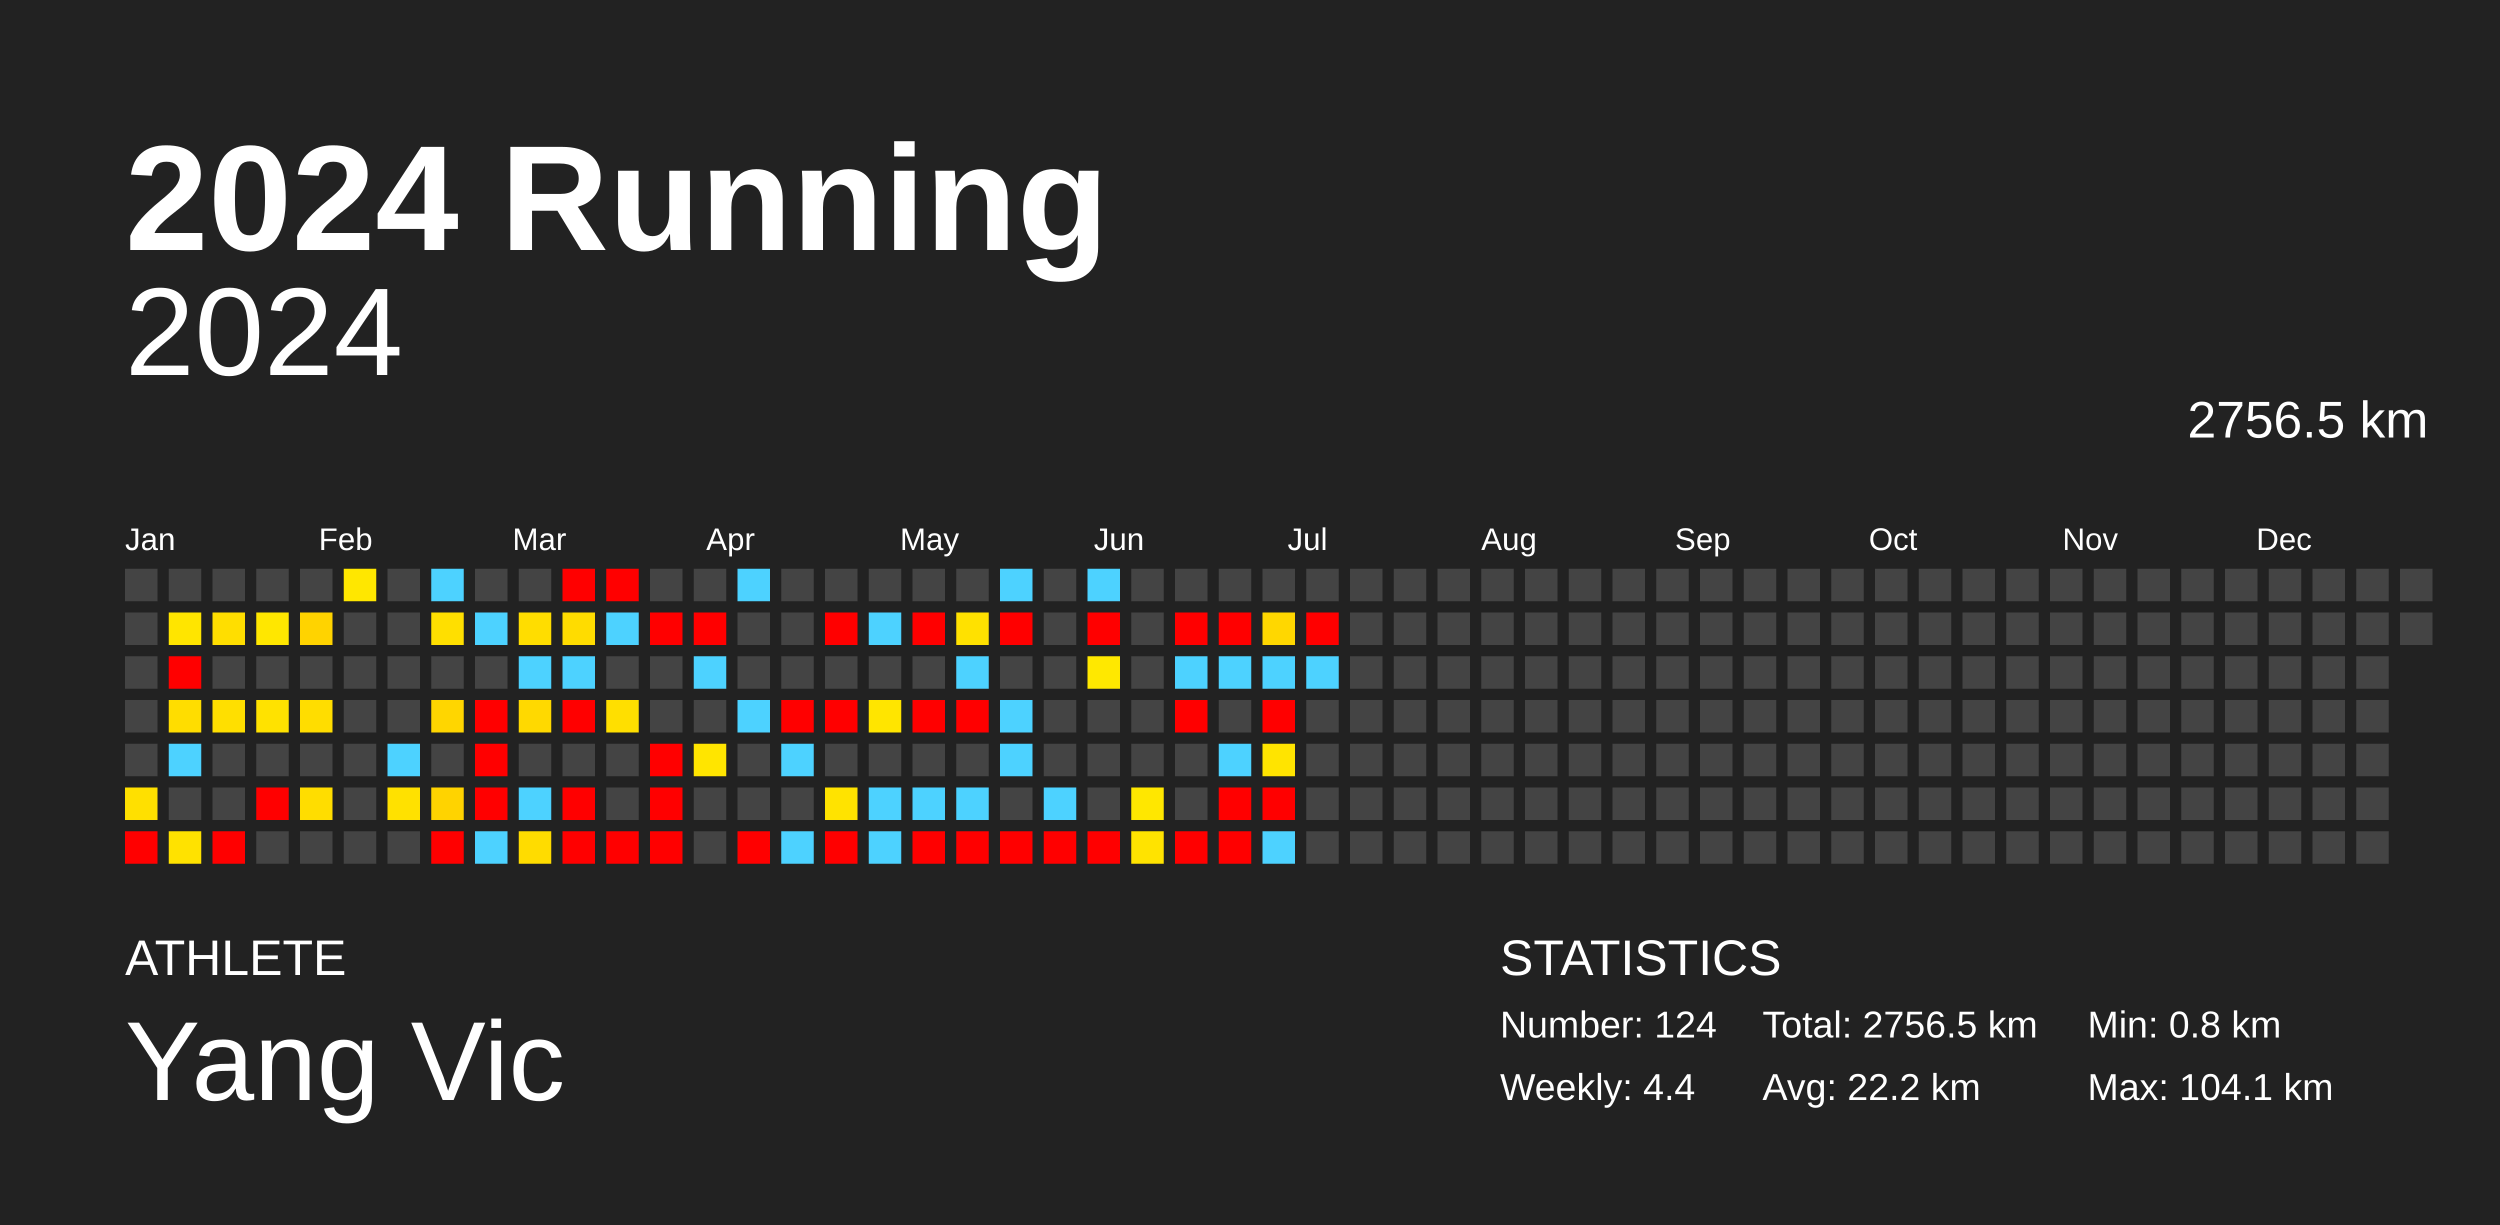
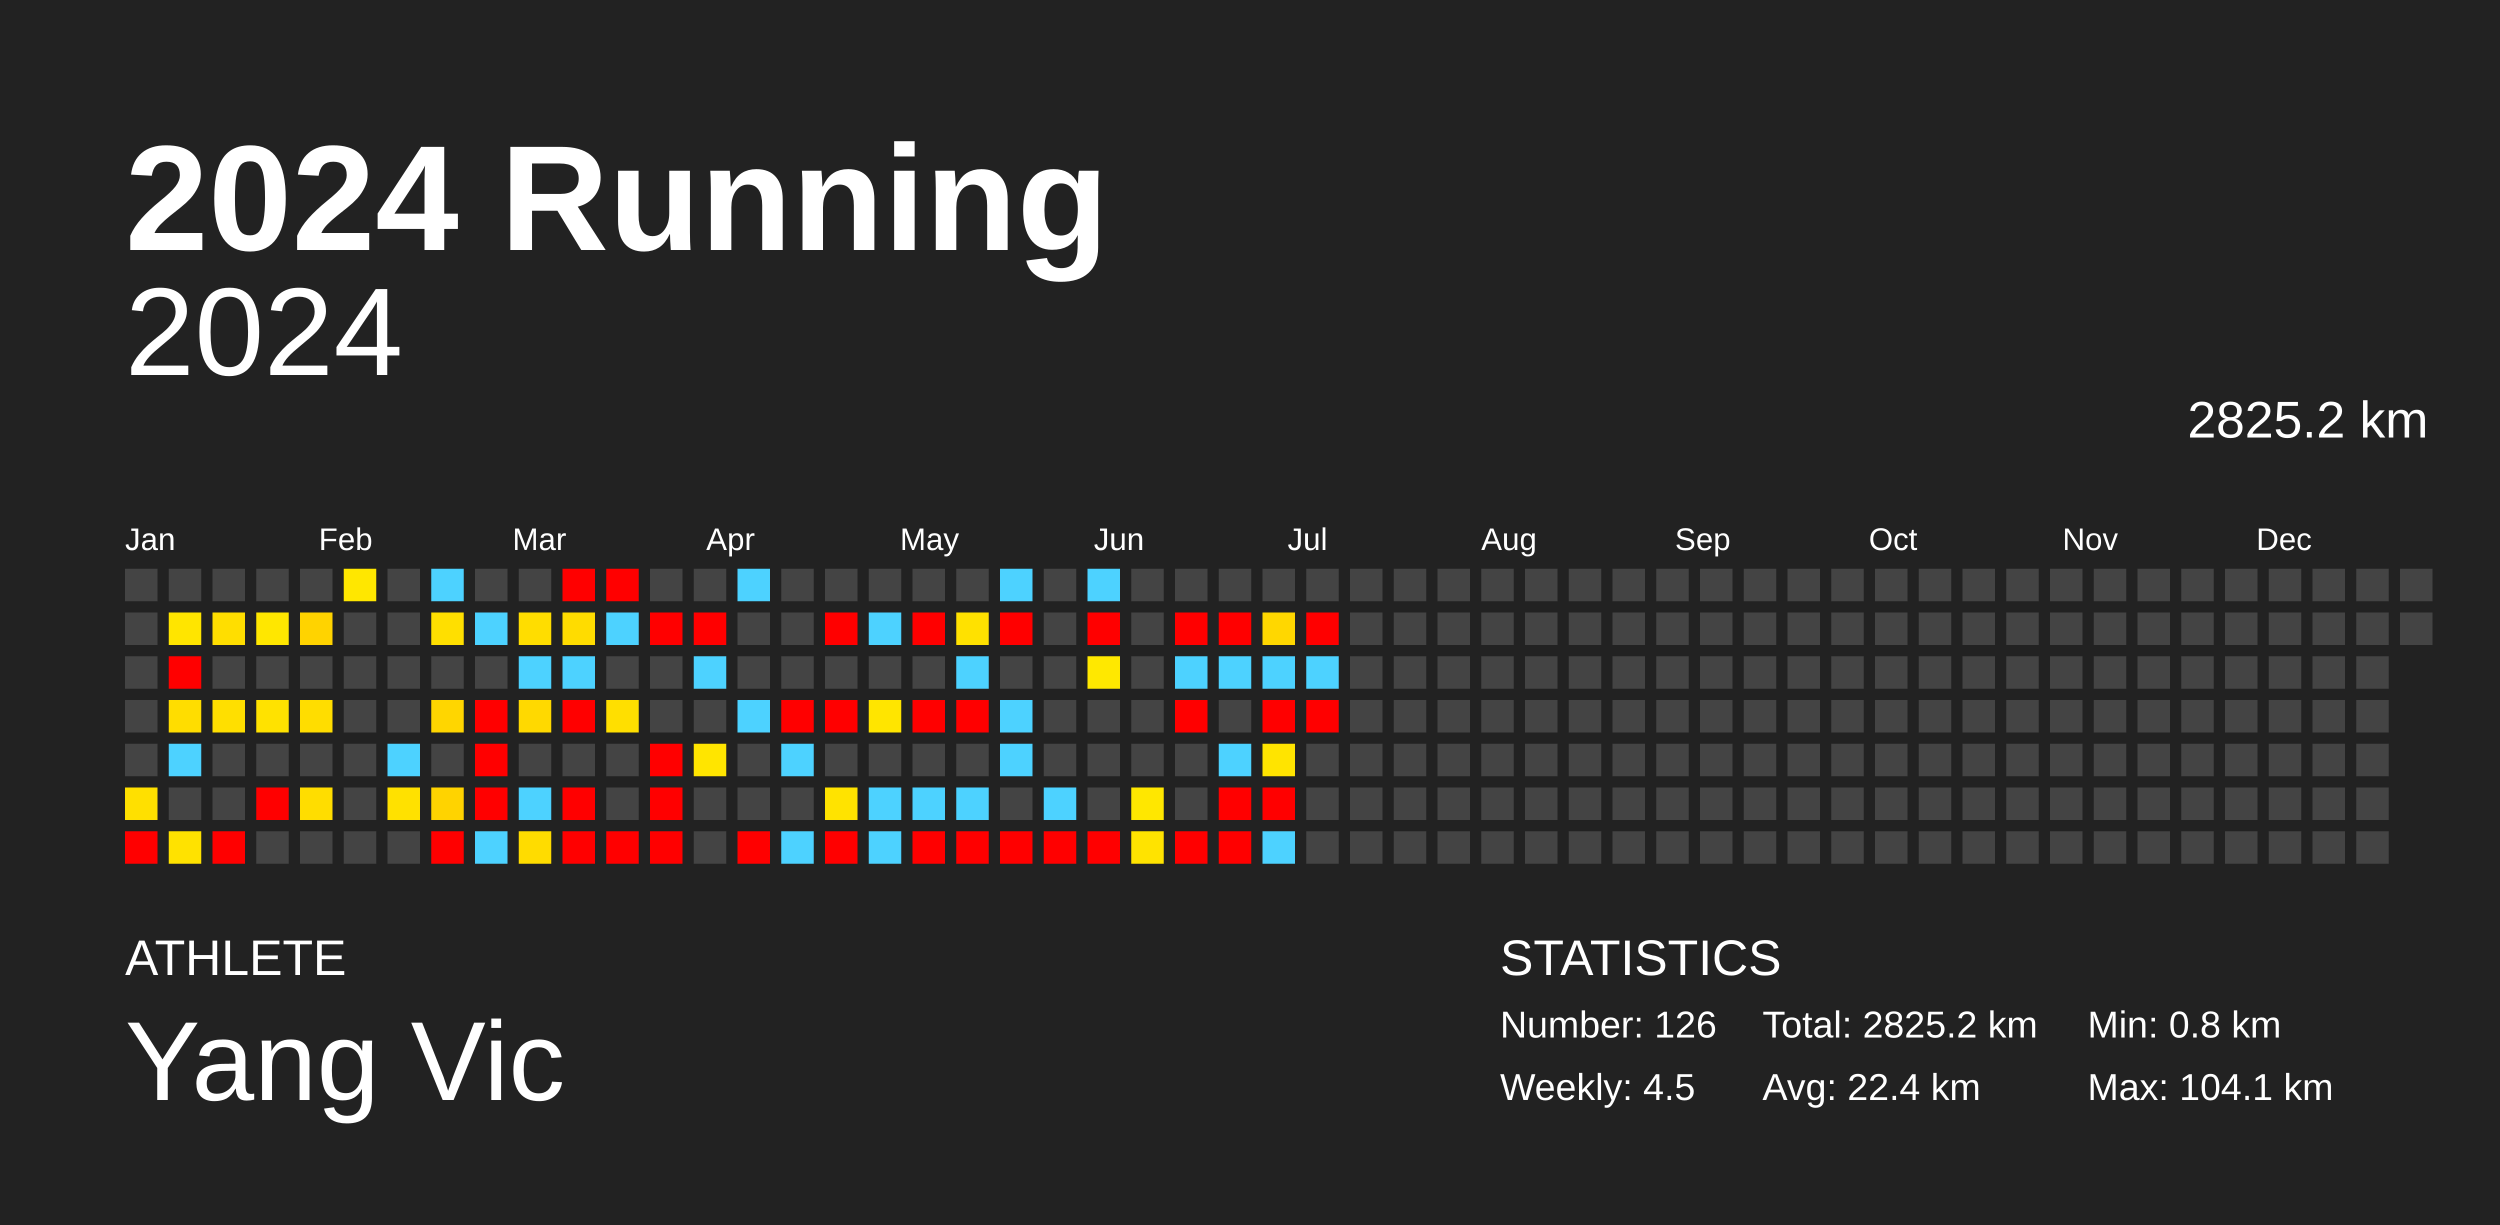
<svg xmlns="http://www.w3.org/2000/svg" baseProfile="full" height="98mm" version="1.1" viewBox="0,0,200,98" width="200mm">
  <defs />
  <rect fill="#222222" height="98" width="200" x="0" y="0" />
  <text fill="#FFFFFF" style="font-size:12px; font-family:Arial; font-weight:bold;" x="10" y="20">2024 Running</text>
  <text fill="#FFFFFF" style="font-size:4px; font-family:Arial" x="10" y="78">ATHLETE</text>
  <text fill="#FFFFFF" style="font-size:9px; font-family:Arial" x="10" y="88">Yang Vic</text>
  <text fill="#FFFFFF" style="font-size:4px; font-family:Arial" x="120" y="78">STATISTICS</text>
-   <text fill="#FFFFFF" style="font-size:3px; font-family:Arial" x="120" y="83">Number: 124</text>
-   <text fill="#FFFFFF" style="font-size:3px; font-family:Arial" x="120" y="88">Weekly: 4.4</text>
-   <text fill="#FFFFFF" style="font-size:3px; font-family:Arial" x="141" y="83">Total: 2756.5 km</text>
-   <text fill="#FFFFFF" style="font-size:3px; font-family:Arial" x="141" y="88">Avg: 22.2 km</text>
+   <text fill="#FFFFFF" style="font-size:3px; font-family:Arial" x="120" y="83">Number: 126</text>
+   <text fill="#FFFFFF" style="font-size:3px; font-family:Arial" x="120" y="88">Weekly: 4.5</text>
+   <text fill="#FFFFFF" style="font-size:3px; font-family:Arial" x="141" y="83">Total: 2825.2 km</text>
+   <text fill="#FFFFFF" style="font-size:3px; font-family:Arial" x="141" y="88">Avg: 22.4 km</text>
  <text fill="#FFFFFF" style="font-size:3px; font-family:Arial" x="167" y="83">Min: 0.8 km</text>
  <text fill="#FFFFFF" style="font-size:3px; font-family:Arial" x="167" y="88">Max: 104.1 km</text>
  <text alignment-baseline="hanging" fill="#FFFFFF" style="font-size:10.0px; font-family:Arial;" x="10" y="30">2024</text>
-   <text alignment-baseline="hanging" fill="#FFFFFF" style="font-size:4.125px; font-family:Arial;" x="175" y="35">2756.5 km</text>
+   <text alignment-baseline="hanging" fill="#FFFFFF" style="font-size:4.125px; font-family:Arial;" x="175" y="35">2825.2 km</text>
  <text fill="#FFFFFF" style="font-size:2.5px; font-family:Arial" x="10.0" y="44">Jan</text>
  <text fill="#FFFFFF" style="font-size:2.5px; font-family:Arial" x="25.5" y="44">Feb</text>
  <text fill="#FFFFFF" style="font-size:2.5px; font-family:Arial" x="41.0" y="44">Mar</text>
  <text fill="#FFFFFF" style="font-size:2.5px; font-family:Arial" x="56.5" y="44">Apr</text>
  <text fill="#FFFFFF" style="font-size:2.5px; font-family:Arial" x="72.0" y="44">May</text>
  <text fill="#FFFFFF" style="font-size:2.5px; font-family:Arial" x="87.5" y="44">Jun</text>
  <text fill="#FFFFFF" style="font-size:2.5px; font-family:Arial" x="103.0" y="44">Jul</text>
  <text fill="#FFFFFF" style="font-size:2.5px; font-family:Arial" x="118.5" y="44">Aug</text>
  <text fill="#FFFFFF" style="font-size:2.5px; font-family:Arial" x="134.0" y="44">Sep</text>
  <text fill="#FFFFFF" style="font-size:2.5px; font-family:Arial" x="149.5" y="44">Oct</text>
  <text fill="#FFFFFF" style="font-size:2.5px; font-family:Arial" x="165.0" y="44">Nov</text>
  <text fill="#FFFFFF" style="font-size:2.5px; font-family:Arial" x="180.5" y="44">Dec</text>
  <rect fill="#444444" height="2.6" width="2.6" x="10.0" y="45.5" />
  <rect fill="#444444" height="2.6" width="2.6" x="10.0" y="49.0" />
  <rect fill="#444444" height="2.6" width="2.6" x="10.0" y="52.5" />
  <rect fill="#444444" height="2.6" width="2.6" x="10.0" y="56.0" />
  <rect fill="#444444" height="2.6" width="2.6" x="10.0" y="59.5" />
  <rect fill="#ffe000" height="2.6" width="2.6" x="10.0" y="63.0" />
  <rect fill="red" height="2.6" width="2.6" x="10.0" y="66.5" />
  <rect fill="#444444" height="2.6" width="2.6" x="13.5" y="45.5" />
  <rect fill="#ffe500" height="2.6" width="2.6" x="13.5" y="49.0" />
  <rect fill="red" height="2.6" width="2.6" x="13.5" y="52.5" />
  <rect fill="#ffdd00" height="2.6" width="2.6" x="13.5" y="56.0" />
  <rect fill="#4dd2ff" height="2.6" width="2.6" x="13.5" y="59.5" />
  <rect fill="#444444" height="2.6" width="2.6" x="13.5" y="63.0" />
  <rect fill="#ffe200" height="2.6" width="2.6" x="13.5" y="66.5" />
  <rect fill="#444444" height="2.6" width="2.6" x="17.0" y="45.5" />
  <rect fill="#ffde00" height="2.6" width="2.6" x="17.0" y="49.0" />
  <rect fill="#444444" height="2.6" width="2.6" x="17.0" y="52.5" />
  <rect fill="#ffdf00" height="2.6" width="2.6" x="17.0" y="56.0" />
  <rect fill="#444444" height="2.6" width="2.6" x="17.0" y="59.5" />
  <rect fill="#444444" height="2.6" width="2.6" x="17.0" y="63.0" />
  <rect fill="red" height="2.6" width="2.6" x="17.0" y="66.5" />
  <rect fill="#444444" height="2.6" width="2.6" x="20.5" y="45.5" />
  <rect fill="#ffe700" height="2.6" width="2.6" x="20.5" y="49.0" />
  <rect fill="#444444" height="2.6" width="2.6" x="20.5" y="52.5" />
  <rect fill="#ffe200" height="2.6" width="2.6" x="20.5" y="56.0" />
  <rect fill="#444444" height="2.6" width="2.6" x="20.5" y="59.5" />
  <rect fill="red" height="2.6" width="2.6" x="20.5" y="63.0" />
  <rect fill="#444444" height="2.6" width="2.6" x="20.5" y="66.5" />
  <rect fill="#444444" height="2.6" width="2.6" x="24.0" y="45.5" />
  <rect fill="#ffd300" height="2.6" width="2.6" x="24.0" y="49.0" />
  <rect fill="#444444" height="2.6" width="2.6" x="24.0" y="52.5" />
  <rect fill="#ffdd00" height="2.6" width="2.6" x="24.0" y="56.0" />
  <rect fill="#444444" height="2.6" width="2.6" x="24.0" y="59.5" />
  <rect fill="#ffdd00" height="2.6" width="2.6" x="24.0" y="63.0" />
  <rect fill="#444444" height="2.6" width="2.6" x="24.0" y="66.5" />
  <rect fill="#ffe700" height="2.6" width="2.6" x="27.5" y="45.5" />
  <rect fill="#444444" height="2.6" width="2.6" x="27.5" y="49.0" />
  <rect fill="#444444" height="2.6" width="2.6" x="27.5" y="52.5" />
  <rect fill="#444444" height="2.6" width="2.6" x="27.5" y="56.0" />
  <rect fill="#444444" height="2.6" width="2.6" x="27.5" y="59.5" />
  <rect fill="#444444" height="2.6" width="2.6" x="27.5" y="63.0" />
  <rect fill="#444444" height="2.6" width="2.6" x="27.5" y="66.5" />
  <rect fill="#444444" height="2.6" width="2.6" x="31.0" y="45.5" />
  <rect fill="#444444" height="2.6" width="2.6" x="31.0" y="49.0" />
  <rect fill="#444444" height="2.6" width="2.6" x="31.0" y="52.5" />
  <rect fill="#444444" height="2.6" width="2.6" x="31.0" y="56.0" />
  <rect fill="#4dd2ff" height="2.6" width="2.6" x="31.0" y="59.5" />
  <rect fill="#ffe100" height="2.6" width="2.6" x="31.0" y="63.0" />
  <rect fill="#444444" height="2.6" width="2.6" x="31.0" y="66.5" />
  <rect fill="#4dd2ff" height="2.6" width="2.6" x="34.5" y="45.5" />
  <rect fill="#ffdf00" height="2.6" width="2.6" x="34.5" y="49.0" />
  <rect fill="#444444" height="2.6" width="2.6" x="34.5" y="52.5" />
  <rect fill="#ffd600" height="2.6" width="2.6" x="34.5" y="56.0" />
  <rect fill="#444444" height="2.6" width="2.6" x="34.5" y="59.5" />
  <rect fill="#ffd300" height="2.6" width="2.6" x="34.5" y="63.0" />
  <rect fill="red" height="2.6" width="2.6" x="34.5" y="66.5" />
  <rect fill="#444444" height="2.6" width="2.6" x="38.0" y="45.5" />
  <rect fill="#4dd2ff" height="2.6" width="2.6" x="38.0" y="49.0" />
  <rect fill="#444444" height="2.6" width="2.6" x="38.0" y="52.5" />
  <rect fill="red" height="2.6" width="2.6" x="38.0" y="56.0" />
  <rect fill="red" height="2.6" width="2.6" x="38.0" y="59.5" />
  <rect fill="red" height="2.6" width="2.6" x="38.0" y="63.0" />
  <rect fill="#4dd2ff" height="2.6" width="2.6" x="38.0" y="66.5" />
  <rect fill="#444444" height="2.6" width="2.6" x="41.5" y="45.5" />
  <rect fill="#ffdd00" height="2.6" width="2.6" x="41.5" y="49.0" />
  <rect fill="#4dd2ff" height="2.6" width="2.6" x="41.5" y="52.5" />
  <rect fill="#ffd900" height="2.6" width="2.6" x="41.5" y="56.0" />
  <rect fill="#444444" height="2.6" width="2.6" x="41.5" y="59.5" />
  <rect fill="#4dd2ff" height="2.6" width="2.6" x="41.5" y="63.0" />
  <rect fill="#ffdc00" height="2.6" width="2.6" x="41.5" y="66.5" />
  <rect fill="red" height="2.6" width="2.6" x="45.0" y="45.5" />
  <rect fill="#ffdc00" height="2.6" width="2.6" x="45.0" y="49.0" />
  <rect fill="#4dd2ff" height="2.6" width="2.6" x="45.0" y="52.5" />
  <rect fill="red" height="2.6" width="2.6" x="45.0" y="56.0" />
  <rect fill="#444444" height="2.6" width="2.6" x="45.0" y="59.5" />
  <rect fill="red" height="2.6" width="2.6" x="45.0" y="63.0" />
  <rect fill="red" height="2.6" width="2.6" x="45.0" y="66.5" />
  <rect fill="red" height="2.6" width="2.6" x="48.5" y="45.5" />
  <rect fill="#4dd2ff" height="2.6" width="2.6" x="48.5" y="49.0" />
  <rect fill="#444444" height="2.6" width="2.6" x="48.5" y="52.5" />
  <rect fill="#ffdf00" height="2.6" width="2.6" x="48.5" y="56.0" />
  <rect fill="#444444" height="2.6" width="2.6" x="48.5" y="59.5" />
  <rect fill="#444444" height="2.6" width="2.6" x="48.5" y="63.0" />
  <rect fill="red" height="2.6" width="2.6" x="48.5" y="66.5" />
  <rect fill="#444444" height="2.6" width="2.6" x="52.0" y="45.5" />
  <rect fill="red" height="2.6" width="2.6" x="52.0" y="49.0" />
  <rect fill="#444444" height="2.6" width="2.6" x="52.0" y="52.5" />
  <rect fill="#444444" height="2.6" width="2.6" x="52.0" y="56.0" />
  <rect fill="red" height="2.6" width="2.6" x="52.0" y="59.5" />
  <rect fill="red" height="2.6" width="2.6" x="52.0" y="63.0" />
  <rect fill="red" height="2.6" width="2.6" x="52.0" y="66.5" />
  <rect fill="#444444" height="2.6" width="2.6" x="55.5" y="45.5" />
  <rect fill="red" height="2.6" width="2.6" x="55.5" y="49.0" />
  <rect fill="#4dd2ff" height="2.6" width="2.6" x="55.5" y="52.5" />
  <rect fill="#444444" height="2.6" width="2.6" x="55.5" y="56.0" />
  <rect fill="#ffe500" height="2.6" width="2.6" x="55.5" y="59.5" />
  <rect fill="#444444" height="2.6" width="2.6" x="55.5" y="63.0" />
  <rect fill="#444444" height="2.6" width="2.6" x="55.5" y="66.5" />
  <rect fill="#4dd2ff" height="2.6" width="2.6" x="59.0" y="45.5" />
  <rect fill="#444444" height="2.6" width="2.6" x="59.0" y="49.0" />
  <rect fill="#444444" height="2.6" width="2.6" x="59.0" y="52.5" />
  <rect fill="#4dd2ff" height="2.6" width="2.6" x="59.0" y="56.0" />
  <rect fill="#444444" height="2.6" width="2.6" x="59.0" y="59.5" />
  <rect fill="#444444" height="2.6" width="2.6" x="59.0" y="63.0" />
  <rect fill="red" height="2.6" width="2.6" x="59.0" y="66.5" />
  <rect fill="#444444" height="2.6" width="2.6" x="62.5" y="45.5" />
  <rect fill="#444444" height="2.6" width="2.6" x="62.5" y="49.0" />
  <rect fill="#444444" height="2.6" width="2.6" x="62.5" y="52.5" />
  <rect fill="red" height="2.6" width="2.6" x="62.5" y="56.0" />
  <rect fill="#4dd2ff" height="2.6" width="2.6" x="62.5" y="59.5" />
  <rect fill="#444444" height="2.6" width="2.6" x="62.5" y="63.0" />
  <rect fill="#4dd2ff" height="2.6" width="2.6" x="62.5" y="66.5" />
  <rect fill="#444444" height="2.6" width="2.6" x="66.0" y="45.5" />
  <rect fill="red" height="2.6" width="2.6" x="66.0" y="49.0" />
  <rect fill="#444444" height="2.6" width="2.6" x="66.0" y="52.5" />
  <rect fill="red" height="2.6" width="2.6" x="66.0" y="56.0" />
  <rect fill="#444444" height="2.6" width="2.6" x="66.0" y="59.5" />
  <rect fill="#ffe300" height="2.6" width="2.6" x="66.0" y="63.0" />
  <rect fill="red" height="2.6" width="2.6" x="66.0" y="66.5" />
  <rect fill="#444444" height="2.6" width="2.6" x="69.5" y="45.5" />
  <rect fill="#4dd2ff" height="2.6" width="2.6" x="69.5" y="49.0" />
  <rect fill="#444444" height="2.6" width="2.6" x="69.5" y="52.5" />
  <rect fill="#ffe500" height="2.6" width="2.6" x="69.5" y="56.0" />
  <rect fill="#444444" height="2.6" width="2.6" x="69.5" y="59.5" />
  <rect fill="#4dd2ff" height="2.6" width="2.6" x="69.5" y="63.0" />
  <rect fill="#4dd2ff" height="2.6" width="2.6" x="69.5" y="66.5" />
  <rect fill="#444444" height="2.6" width="2.6" x="73.0" y="45.5" />
  <rect fill="red" height="2.6" width="2.6" x="73.0" y="49.0" />
  <rect fill="#444444" height="2.6" width="2.6" x="73.0" y="52.5" />
  <rect fill="red" height="2.6" width="2.6" x="73.0" y="56.0" />
  <rect fill="#444444" height="2.6" width="2.6" x="73.0" y="59.5" />
  <rect fill="#4dd2ff" height="2.6" width="2.6" x="73.0" y="63.0" />
  <rect fill="red" height="2.6" width="2.6" x="73.0" y="66.5" />
  <rect fill="#444444" height="2.6" width="2.6" x="76.5" y="45.5" />
  <rect fill="#ffe100" height="2.6" width="2.6" x="76.5" y="49.0" />
  <rect fill="#4dd2ff" height="2.6" width="2.6" x="76.5" y="52.5" />
  <rect fill="red" height="2.6" width="2.6" x="76.5" y="56.0" />
  <rect fill="#444444" height="2.6" width="2.6" x="76.5" y="59.5" />
  <rect fill="#4dd2ff" height="2.6" width="2.6" x="76.5" y="63.0" />
  <rect fill="red" height="2.6" width="2.6" x="76.5" y="66.5" />
  <rect fill="#4dd2ff" height="2.6" width="2.6" x="80.0" y="45.5" />
  <rect fill="red" height="2.6" width="2.6" x="80.0" y="49.0" />
  <rect fill="#444444" height="2.6" width="2.6" x="80.0" y="52.5" />
  <rect fill="#4dd2ff" height="2.6" width="2.6" x="80.0" y="56.0" />
  <rect fill="#4dd2ff" height="2.6" width="2.6" x="80.0" y="59.5" />
  <rect fill="#444444" height="2.6" width="2.6" x="80.0" y="63.0" />
  <rect fill="red" height="2.6" width="2.6" x="80.0" y="66.5" />
  <rect fill="#444444" height="2.6" width="2.6" x="83.5" y="45.5" />
  <rect fill="#444444" height="2.6" width="2.6" x="83.5" y="49.0" />
  <rect fill="#444444" height="2.6" width="2.6" x="83.5" y="52.5" />
  <rect fill="#444444" height="2.6" width="2.6" x="83.5" y="56.0" />
  <rect fill="#444444" height="2.6" width="2.6" x="83.5" y="59.5" />
  <rect fill="#4dd2ff" height="2.6" width="2.6" x="83.5" y="63.0" />
  <rect fill="red" height="2.6" width="2.6" x="83.5" y="66.5" />
  <rect fill="#4dd2ff" height="2.6" width="2.6" x="87.0" y="45.5" />
  <rect fill="red" height="2.6" width="2.6" x="87.0" y="49.0" />
  <rect fill="#ffe800" height="2.6" width="2.6" x="87.0" y="52.5" />
  <rect fill="#444444" height="2.6" width="2.6" x="87.0" y="56.0" />
  <rect fill="#444444" height="2.6" width="2.6" x="87.0" y="59.5" />
  <rect fill="#444444" height="2.6" width="2.6" x="87.0" y="63.0" />
  <rect fill="red" height="2.6" width="2.6" x="87.0" y="66.5" />
  <rect fill="#444444" height="2.6" width="2.6" x="90.5" y="45.5" />
  <rect fill="#444444" height="2.6" width="2.6" x="90.5" y="49.0" />
  <rect fill="#444444" height="2.6" width="2.6" x="90.5" y="52.5" />
  <rect fill="#444444" height="2.6" width="2.6" x="90.5" y="56.0" />
  <rect fill="#444444" height="2.6" width="2.6" x="90.5" y="59.5" />
  <rect fill="#ffe700" height="2.6" width="2.6" x="90.5" y="63.0" />
  <rect fill="#ffe300" height="2.6" width="2.6" x="90.5" y="66.5" />
  <rect fill="#444444" height="2.6" width="2.6" x="94.0" y="45.5" />
  <rect fill="red" height="2.6" width="2.6" x="94.0" y="49.0" />
  <rect fill="#4dd2ff" height="2.6" width="2.6" x="94.0" y="52.5" />
  <rect fill="red" height="2.6" width="2.6" x="94.0" y="56.0" />
  <rect fill="#444444" height="2.6" width="2.6" x="94.0" y="59.5" />
  <rect fill="#444444" height="2.6" width="2.6" x="94.0" y="63.0" />
  <rect fill="red" height="2.6" width="2.6" x="94.0" y="66.5" />
  <rect fill="#444444" height="2.6" width="2.6" x="97.5" y="45.5" />
  <rect fill="red" height="2.6" width="2.6" x="97.5" y="49.0" />
  <rect fill="#4dd2ff" height="2.6" width="2.6" x="97.5" y="52.5" />
  <rect fill="#444444" height="2.6" width="2.6" x="97.5" y="56.0" />
  <rect fill="#4dd2ff" height="2.6" width="2.6" x="97.5" y="59.5" />
  <rect fill="red" height="2.6" width="2.6" x="97.5" y="63.0" />
  <rect fill="red" height="2.6" width="2.6" x="97.5" y="66.5" />
  <rect fill="#444444" height="2.6" width="2.6" x="101.0" y="45.5" />
  <rect fill="#ffd700" height="2.6" width="2.6" x="101.0" y="49.0" />
  <rect fill="#4dd2ff" height="2.6" width="2.6" x="101.0" y="52.5" />
  <rect fill="red" height="2.6" width="2.6" x="101.0" y="56.0" />
  <rect fill="#ffe400" height="2.6" width="2.6" x="101.0" y="59.5" />
  <rect fill="red" height="2.6" width="2.6" x="101.0" y="63.0" />
  <rect fill="#4dd2ff" height="2.6" width="2.6" x="101.0" y="66.5" />
  <rect fill="#444444" height="2.6" width="2.6" x="104.5" y="45.5" />
  <rect fill="red" height="2.6" width="2.6" x="104.5" y="49.0" />
  <rect fill="#4dd2ff" height="2.6" width="2.6" x="104.5" y="52.5" />
-   <rect fill="#444444" height="2.6" width="2.6" x="104.5" y="56.0" />
+   <rect fill="red" height="2.6" width="2.6" x="104.5" y="56.0" />
  <rect fill="#444444" height="2.6" width="2.6" x="104.5" y="59.5" />
  <rect fill="#444444" height="2.6" width="2.6" x="104.5" y="63.0" />
  <rect fill="#444444" height="2.6" width="2.6" x="104.5" y="66.5" />
  <rect fill="#444444" height="2.6" width="2.6" x="108.0" y="45.5" />
  <rect fill="#444444" height="2.6" width="2.6" x="108.0" y="49.0" />
  <rect fill="#444444" height="2.6" width="2.6" x="108.0" y="52.5" />
  <rect fill="#444444" height="2.6" width="2.6" x="108.0" y="56.0" />
  <rect fill="#444444" height="2.6" width="2.6" x="108.0" y="59.5" />
  <rect fill="#444444" height="2.6" width="2.6" x="108.0" y="63.0" />
  <rect fill="#444444" height="2.6" width="2.6" x="108.0" y="66.5" />
  <rect fill="#444444" height="2.6" width="2.6" x="111.5" y="45.5" />
  <rect fill="#444444" height="2.6" width="2.6" x="111.5" y="49.0" />
  <rect fill="#444444" height="2.6" width="2.6" x="111.5" y="52.5" />
  <rect fill="#444444" height="2.6" width="2.6" x="111.5" y="56.0" />
  <rect fill="#444444" height="2.6" width="2.6" x="111.5" y="59.5" />
  <rect fill="#444444" height="2.6" width="2.6" x="111.5" y="63.0" />
  <rect fill="#444444" height="2.6" width="2.6" x="111.5" y="66.5" />
  <rect fill="#444444" height="2.6" width="2.6" x="115.0" y="45.5" />
  <rect fill="#444444" height="2.6" width="2.6" x="115.0" y="49.0" />
  <rect fill="#444444" height="2.6" width="2.6" x="115.0" y="52.5" />
  <rect fill="#444444" height="2.6" width="2.6" x="115.0" y="56.0" />
  <rect fill="#444444" height="2.6" width="2.6" x="115.0" y="59.5" />
  <rect fill="#444444" height="2.6" width="2.6" x="115.0" y="63.0" />
  <rect fill="#444444" height="2.6" width="2.6" x="115.0" y="66.5" />
  <rect fill="#444444" height="2.6" width="2.6" x="118.5" y="45.5" />
  <rect fill="#444444" height="2.6" width="2.6" x="118.5" y="49.0" />
  <rect fill="#444444" height="2.6" width="2.6" x="118.5" y="52.5" />
  <rect fill="#444444" height="2.6" width="2.6" x="118.5" y="56.0" />
  <rect fill="#444444" height="2.6" width="2.6" x="118.5" y="59.5" />
  <rect fill="#444444" height="2.6" width="2.6" x="118.5" y="63.0" />
  <rect fill="#444444" height="2.6" width="2.6" x="118.5" y="66.5" />
  <rect fill="#444444" height="2.6" width="2.6" x="122.0" y="45.5" />
  <rect fill="#444444" height="2.6" width="2.6" x="122.0" y="49.0" />
  <rect fill="#444444" height="2.6" width="2.6" x="122.0" y="52.5" />
  <rect fill="#444444" height="2.6" width="2.6" x="122.0" y="56.0" />
  <rect fill="#444444" height="2.6" width="2.6" x="122.0" y="59.5" />
  <rect fill="#444444" height="2.6" width="2.6" x="122.0" y="63.0" />
  <rect fill="#444444" height="2.6" width="2.6" x="122.0" y="66.5" />
  <rect fill="#444444" height="2.6" width="2.6" x="125.5" y="45.5" />
  <rect fill="#444444" height="2.6" width="2.6" x="125.5" y="49.0" />
  <rect fill="#444444" height="2.6" width="2.6" x="125.5" y="52.5" />
  <rect fill="#444444" height="2.6" width="2.6" x="125.5" y="56.0" />
  <rect fill="#444444" height="2.6" width="2.6" x="125.5" y="59.5" />
  <rect fill="#444444" height="2.6" width="2.6" x="125.5" y="63.0" />
  <rect fill="#444444" height="2.6" width="2.6" x="125.5" y="66.5" />
  <rect fill="#444444" height="2.6" width="2.6" x="129.0" y="45.5" />
  <rect fill="#444444" height="2.6" width="2.6" x="129.0" y="49.0" />
  <rect fill="#444444" height="2.6" width="2.6" x="129.0" y="52.5" />
  <rect fill="#444444" height="2.6" width="2.6" x="129.0" y="56.0" />
  <rect fill="#444444" height="2.6" width="2.6" x="129.0" y="59.5" />
  <rect fill="#444444" height="2.6" width="2.6" x="129.0" y="63.0" />
  <rect fill="#444444" height="2.6" width="2.6" x="129.0" y="66.5" />
  <rect fill="#444444" height="2.6" width="2.6" x="132.5" y="45.5" />
  <rect fill="#444444" height="2.6" width="2.6" x="132.5" y="49.0" />
  <rect fill="#444444" height="2.6" width="2.6" x="132.5" y="52.5" />
  <rect fill="#444444" height="2.6" width="2.6" x="132.5" y="56.0" />
  <rect fill="#444444" height="2.6" width="2.6" x="132.5" y="59.5" />
  <rect fill="#444444" height="2.6" width="2.6" x="132.5" y="63.0" />
  <rect fill="#444444" height="2.6" width="2.6" x="132.5" y="66.5" />
  <rect fill="#444444" height="2.6" width="2.6" x="136.0" y="45.5" />
  <rect fill="#444444" height="2.6" width="2.6" x="136.0" y="49.0" />
  <rect fill="#444444" height="2.6" width="2.6" x="136.0" y="52.5" />
  <rect fill="#444444" height="2.6" width="2.6" x="136.0" y="56.0" />
  <rect fill="#444444" height="2.6" width="2.6" x="136.0" y="59.5" />
  <rect fill="#444444" height="2.6" width="2.6" x="136.0" y="63.0" />
  <rect fill="#444444" height="2.6" width="2.6" x="136.0" y="66.5" />
  <rect fill="#444444" height="2.6" width="2.6" x="139.5" y="45.5" />
  <rect fill="#444444" height="2.6" width="2.6" x="139.5" y="49.0" />
  <rect fill="#444444" height="2.6" width="2.6" x="139.5" y="52.5" />
  <rect fill="#444444" height="2.6" width="2.6" x="139.5" y="56.0" />
  <rect fill="#444444" height="2.6" width="2.6" x="139.5" y="59.5" />
  <rect fill="#444444" height="2.6" width="2.6" x="139.5" y="63.0" />
  <rect fill="#444444" height="2.6" width="2.6" x="139.5" y="66.5" />
  <rect fill="#444444" height="2.6" width="2.6" x="143.0" y="45.5" />
  <rect fill="#444444" height="2.6" width="2.6" x="143.0" y="49.0" />
  <rect fill="#444444" height="2.6" width="2.6" x="143.0" y="52.5" />
  <rect fill="#444444" height="2.6" width="2.6" x="143.0" y="56.0" />
  <rect fill="#444444" height="2.6" width="2.6" x="143.0" y="59.5" />
  <rect fill="#444444" height="2.6" width="2.6" x="143.0" y="63.0" />
  <rect fill="#444444" height="2.6" width="2.6" x="143.0" y="66.5" />
  <rect fill="#444444" height="2.6" width="2.6" x="146.5" y="45.5" />
  <rect fill="#444444" height="2.6" width="2.6" x="146.5" y="49.0" />
  <rect fill="#444444" height="2.6" width="2.6" x="146.5" y="52.5" />
  <rect fill="#444444" height="2.6" width="2.6" x="146.5" y="56.0" />
  <rect fill="#444444" height="2.6" width="2.6" x="146.5" y="59.5" />
  <rect fill="#444444" height="2.6" width="2.6" x="146.5" y="63.0" />
  <rect fill="#444444" height="2.6" width="2.6" x="146.5" y="66.5" />
  <rect fill="#444444" height="2.6" width="2.6" x="150.0" y="45.5" />
  <rect fill="#444444" height="2.6" width="2.6" x="150.0" y="49.0" />
  <rect fill="#444444" height="2.6" width="2.6" x="150.0" y="52.5" />
  <rect fill="#444444" height="2.6" width="2.6" x="150.0" y="56.0" />
  <rect fill="#444444" height="2.6" width="2.6" x="150.0" y="59.5" />
  <rect fill="#444444" height="2.6" width="2.6" x="150.0" y="63.0" />
  <rect fill="#444444" height="2.6" width="2.6" x="150.0" y="66.5" />
  <rect fill="#444444" height="2.6" width="2.6" x="153.5" y="45.5" />
  <rect fill="#444444" height="2.6" width="2.6" x="153.5" y="49.0" />
  <rect fill="#444444" height="2.6" width="2.6" x="153.5" y="52.5" />
  <rect fill="#444444" height="2.6" width="2.6" x="153.5" y="56.0" />
  <rect fill="#444444" height="2.6" width="2.6" x="153.5" y="59.5" />
  <rect fill="#444444" height="2.6" width="2.6" x="153.5" y="63.0" />
  <rect fill="#444444" height="2.6" width="2.6" x="153.5" y="66.5" />
  <rect fill="#444444" height="2.6" width="2.6" x="157.0" y="45.5" />
  <rect fill="#444444" height="2.6" width="2.6" x="157.0" y="49.0" />
  <rect fill="#444444" height="2.6" width="2.6" x="157.0" y="52.5" />
  <rect fill="#444444" height="2.6" width="2.6" x="157.0" y="56.0" />
  <rect fill="#444444" height="2.6" width="2.6" x="157.0" y="59.5" />
  <rect fill="#444444" height="2.6" width="2.6" x="157.0" y="63.0" />
  <rect fill="#444444" height="2.6" width="2.6" x="157.0" y="66.5" />
  <rect fill="#444444" height="2.6" width="2.6" x="160.5" y="45.5" />
  <rect fill="#444444" height="2.6" width="2.6" x="160.5" y="49.0" />
  <rect fill="#444444" height="2.6" width="2.6" x="160.5" y="52.5" />
  <rect fill="#444444" height="2.6" width="2.6" x="160.5" y="56.0" />
  <rect fill="#444444" height="2.6" width="2.6" x="160.5" y="59.5" />
  <rect fill="#444444" height="2.6" width="2.6" x="160.5" y="63.0" />
  <rect fill="#444444" height="2.6" width="2.6" x="160.5" y="66.5" />
  <rect fill="#444444" height="2.6" width="2.6" x="164.0" y="45.5" />
  <rect fill="#444444" height="2.6" width="2.6" x="164.0" y="49.0" />
  <rect fill="#444444" height="2.6" width="2.6" x="164.0" y="52.5" />
  <rect fill="#444444" height="2.6" width="2.6" x="164.0" y="56.0" />
  <rect fill="#444444" height="2.6" width="2.6" x="164.0" y="59.5" />
  <rect fill="#444444" height="2.6" width="2.6" x="164.0" y="63.0" />
  <rect fill="#444444" height="2.6" width="2.6" x="164.0" y="66.5" />
  <rect fill="#444444" height="2.6" width="2.6" x="167.5" y="45.5" />
  <rect fill="#444444" height="2.6" width="2.6" x="167.5" y="49.0" />
  <rect fill="#444444" height="2.6" width="2.6" x="167.5" y="52.5" />
  <rect fill="#444444" height="2.6" width="2.6" x="167.5" y="56.0" />
  <rect fill="#444444" height="2.6" width="2.6" x="167.5" y="59.5" />
  <rect fill="#444444" height="2.6" width="2.6" x="167.5" y="63.0" />
  <rect fill="#444444" height="2.6" width="2.6" x="167.5" y="66.5" />
  <rect fill="#444444" height="2.6" width="2.6" x="171.0" y="45.5" />
  <rect fill="#444444" height="2.6" width="2.6" x="171.0" y="49.0" />
  <rect fill="#444444" height="2.6" width="2.6" x="171.0" y="52.5" />
  <rect fill="#444444" height="2.6" width="2.6" x="171.0" y="56.0" />
  <rect fill="#444444" height="2.6" width="2.6" x="171.0" y="59.5" />
  <rect fill="#444444" height="2.6" width="2.6" x="171.0" y="63.0" />
  <rect fill="#444444" height="2.6" width="2.6" x="171.0" y="66.5" />
  <rect fill="#444444" height="2.6" width="2.6" x="174.5" y="45.5" />
  <rect fill="#444444" height="2.6" width="2.6" x="174.5" y="49.0" />
  <rect fill="#444444" height="2.6" width="2.6" x="174.5" y="52.5" />
  <rect fill="#444444" height="2.6" width="2.6" x="174.5" y="56.0" />
  <rect fill="#444444" height="2.6" width="2.6" x="174.5" y="59.5" />
  <rect fill="#444444" height="2.6" width="2.6" x="174.5" y="63.0" />
  <rect fill="#444444" height="2.6" width="2.6" x="174.5" y="66.5" />
  <rect fill="#444444" height="2.6" width="2.6" x="178.0" y="45.5" />
  <rect fill="#444444" height="2.6" width="2.6" x="178.0" y="49.0" />
  <rect fill="#444444" height="2.6" width="2.6" x="178.0" y="52.5" />
  <rect fill="#444444" height="2.6" width="2.6" x="178.0" y="56.0" />
  <rect fill="#444444" height="2.6" width="2.6" x="178.0" y="59.5" />
  <rect fill="#444444" height="2.6" width="2.6" x="178.0" y="63.0" />
  <rect fill="#444444" height="2.6" width="2.6" x="178.0" y="66.5" />
  <rect fill="#444444" height="2.6" width="2.6" x="181.5" y="45.5" />
  <rect fill="#444444" height="2.6" width="2.6" x="181.5" y="49.0" />
  <rect fill="#444444" height="2.6" width="2.6" x="181.5" y="52.5" />
  <rect fill="#444444" height="2.6" width="2.6" x="181.5" y="56.0" />
  <rect fill="#444444" height="2.6" width="2.6" x="181.5" y="59.5" />
  <rect fill="#444444" height="2.6" width="2.6" x="181.5" y="63.0" />
  <rect fill="#444444" height="2.6" width="2.6" x="181.5" y="66.5" />
  <rect fill="#444444" height="2.6" width="2.6" x="185.0" y="45.5" />
  <rect fill="#444444" height="2.6" width="2.6" x="185.0" y="49.0" />
  <rect fill="#444444" height="2.6" width="2.6" x="185.0" y="52.5" />
  <rect fill="#444444" height="2.6" width="2.6" x="185.0" y="56.0" />
  <rect fill="#444444" height="2.6" width="2.6" x="185.0" y="59.5" />
  <rect fill="#444444" height="2.6" width="2.6" x="185.0" y="63.0" />
  <rect fill="#444444" height="2.6" width="2.6" x="185.0" y="66.5" />
  <rect fill="#444444" height="2.6" width="2.6" x="188.5" y="45.5" />
  <rect fill="#444444" height="2.6" width="2.6" x="188.5" y="49.0" />
  <rect fill="#444444" height="2.6" width="2.6" x="188.5" y="52.5" />
  <rect fill="#444444" height="2.6" width="2.6" x="188.5" y="56.0" />
  <rect fill="#444444" height="2.6" width="2.6" x="188.5" y="59.5" />
  <rect fill="#444444" height="2.6" width="2.6" x="188.5" y="63.0" />
  <rect fill="#444444" height="2.6" width="2.6" x="188.5" y="66.5" />
  <rect fill="#444444" height="2.6" width="2.6" x="192.0" y="45.5" />
  <rect fill="#444444" height="2.6" width="2.6" x="192.0" y="49.0" />
</svg>
